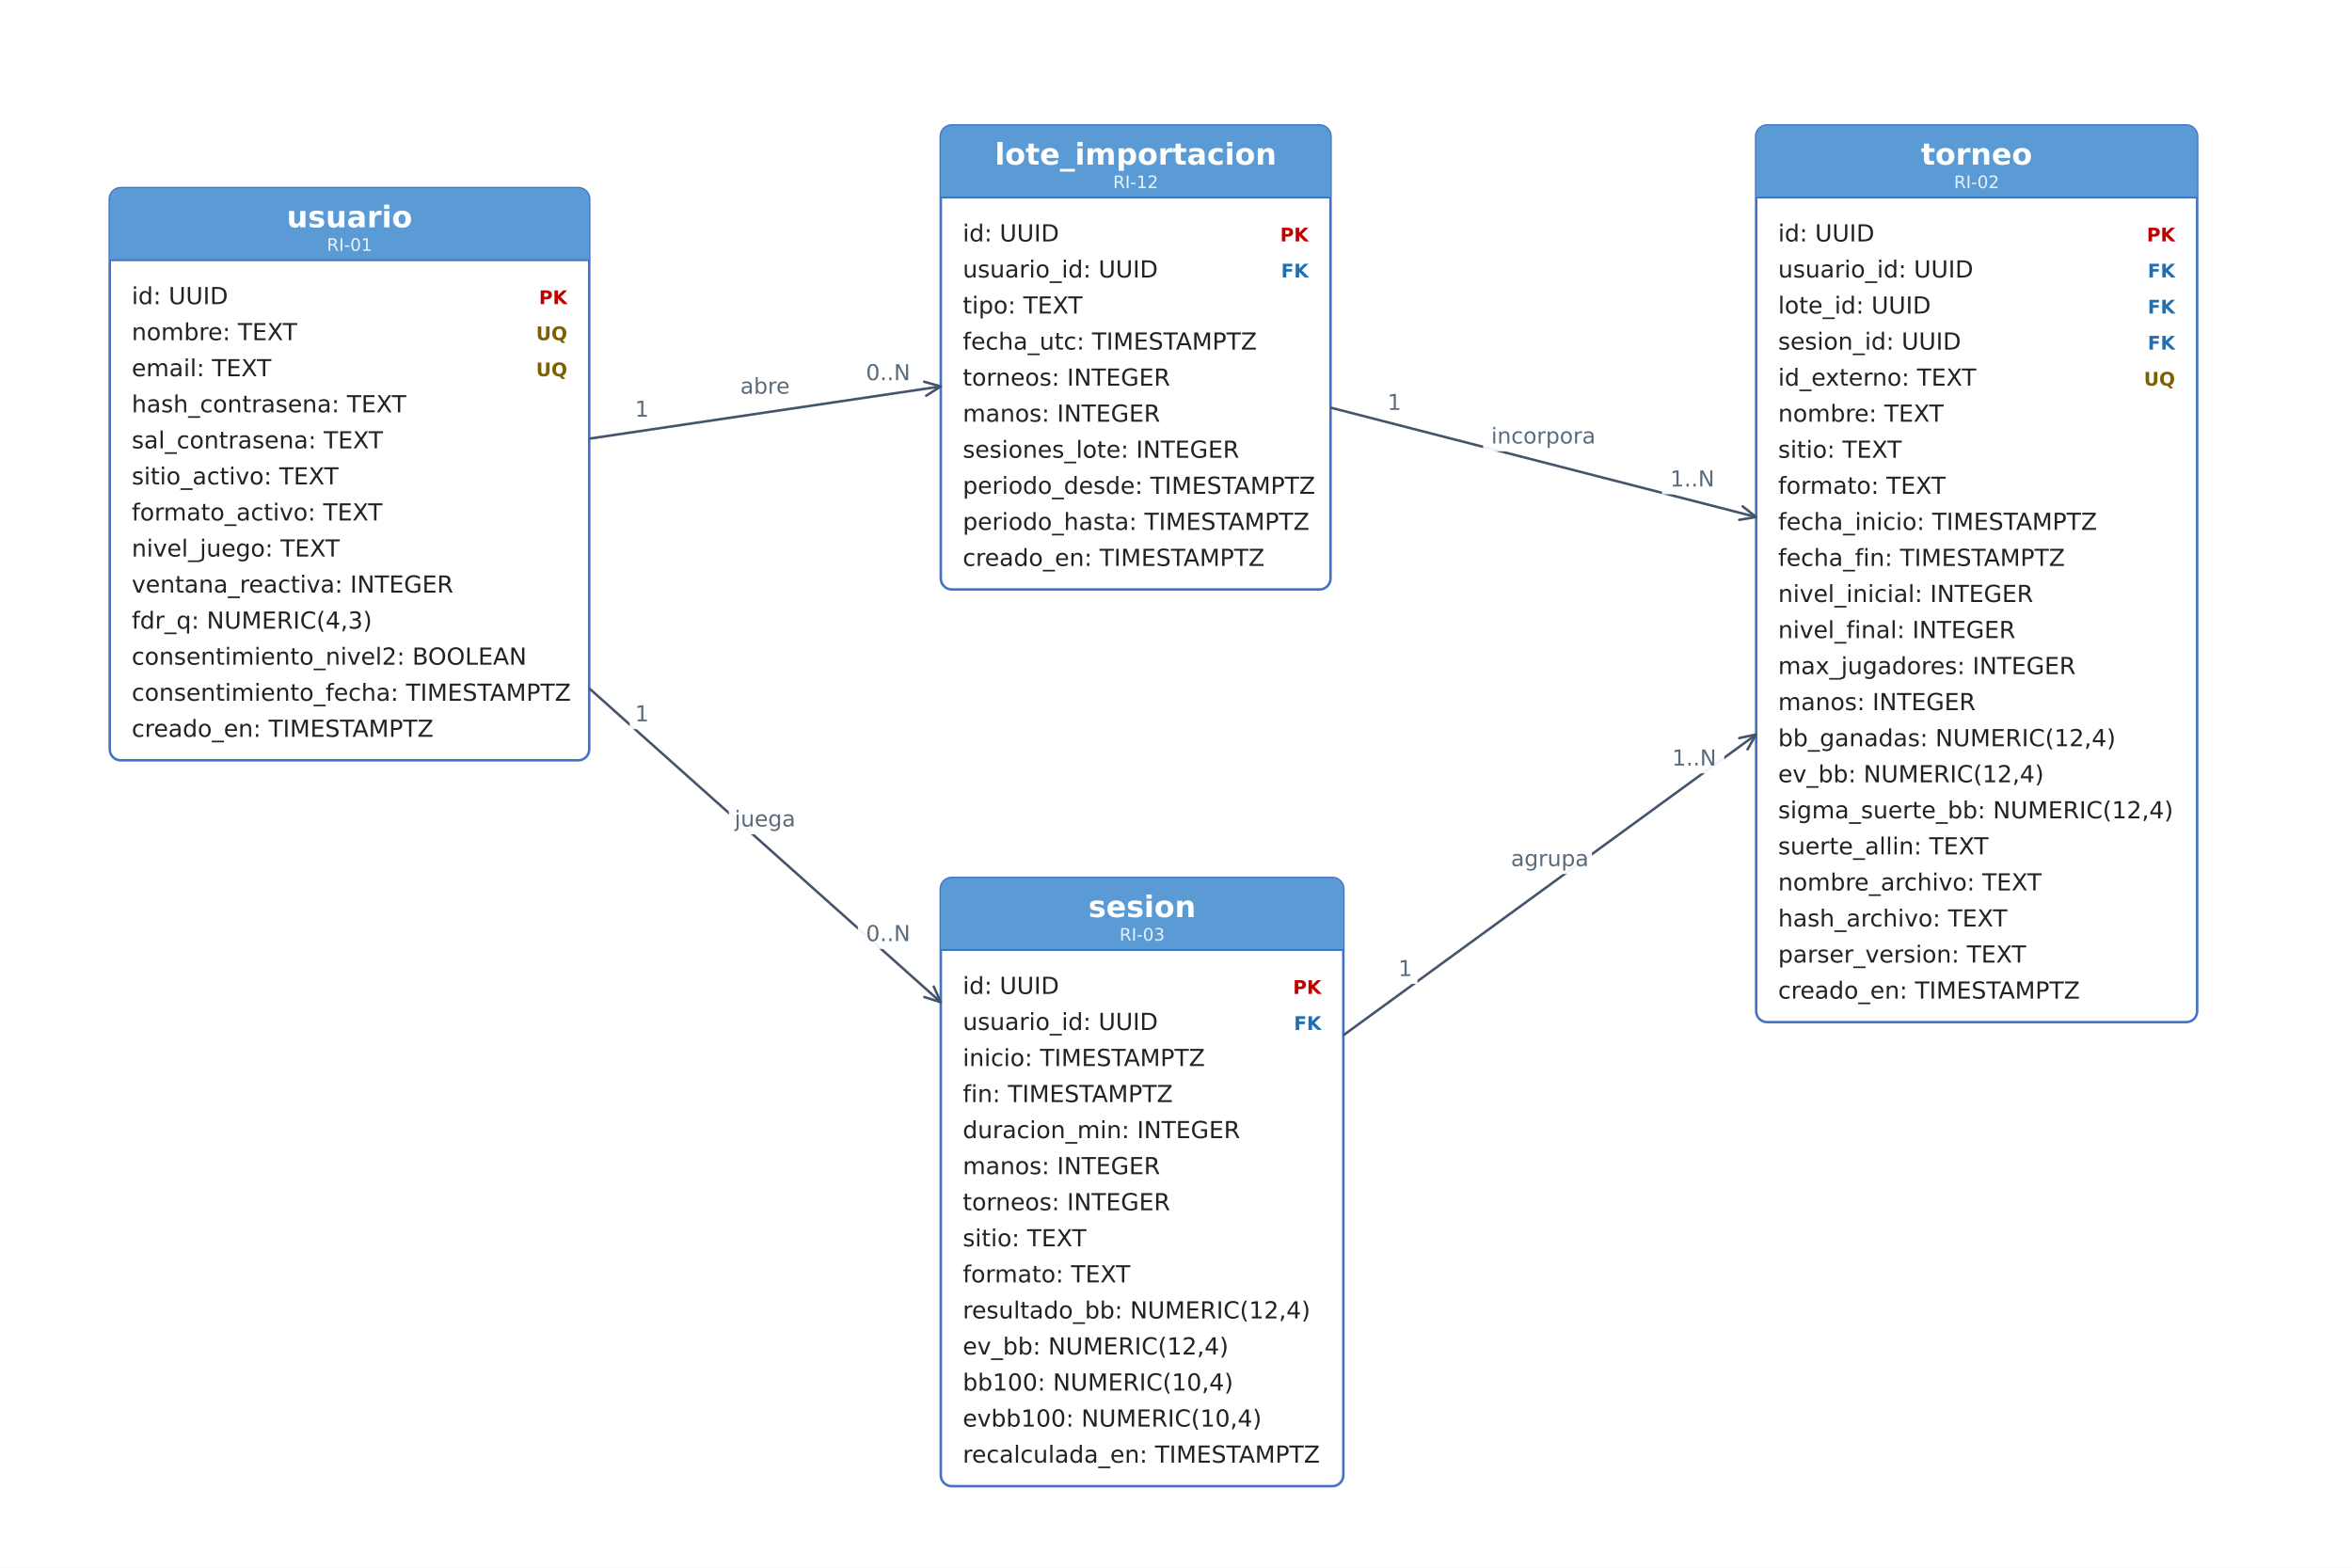
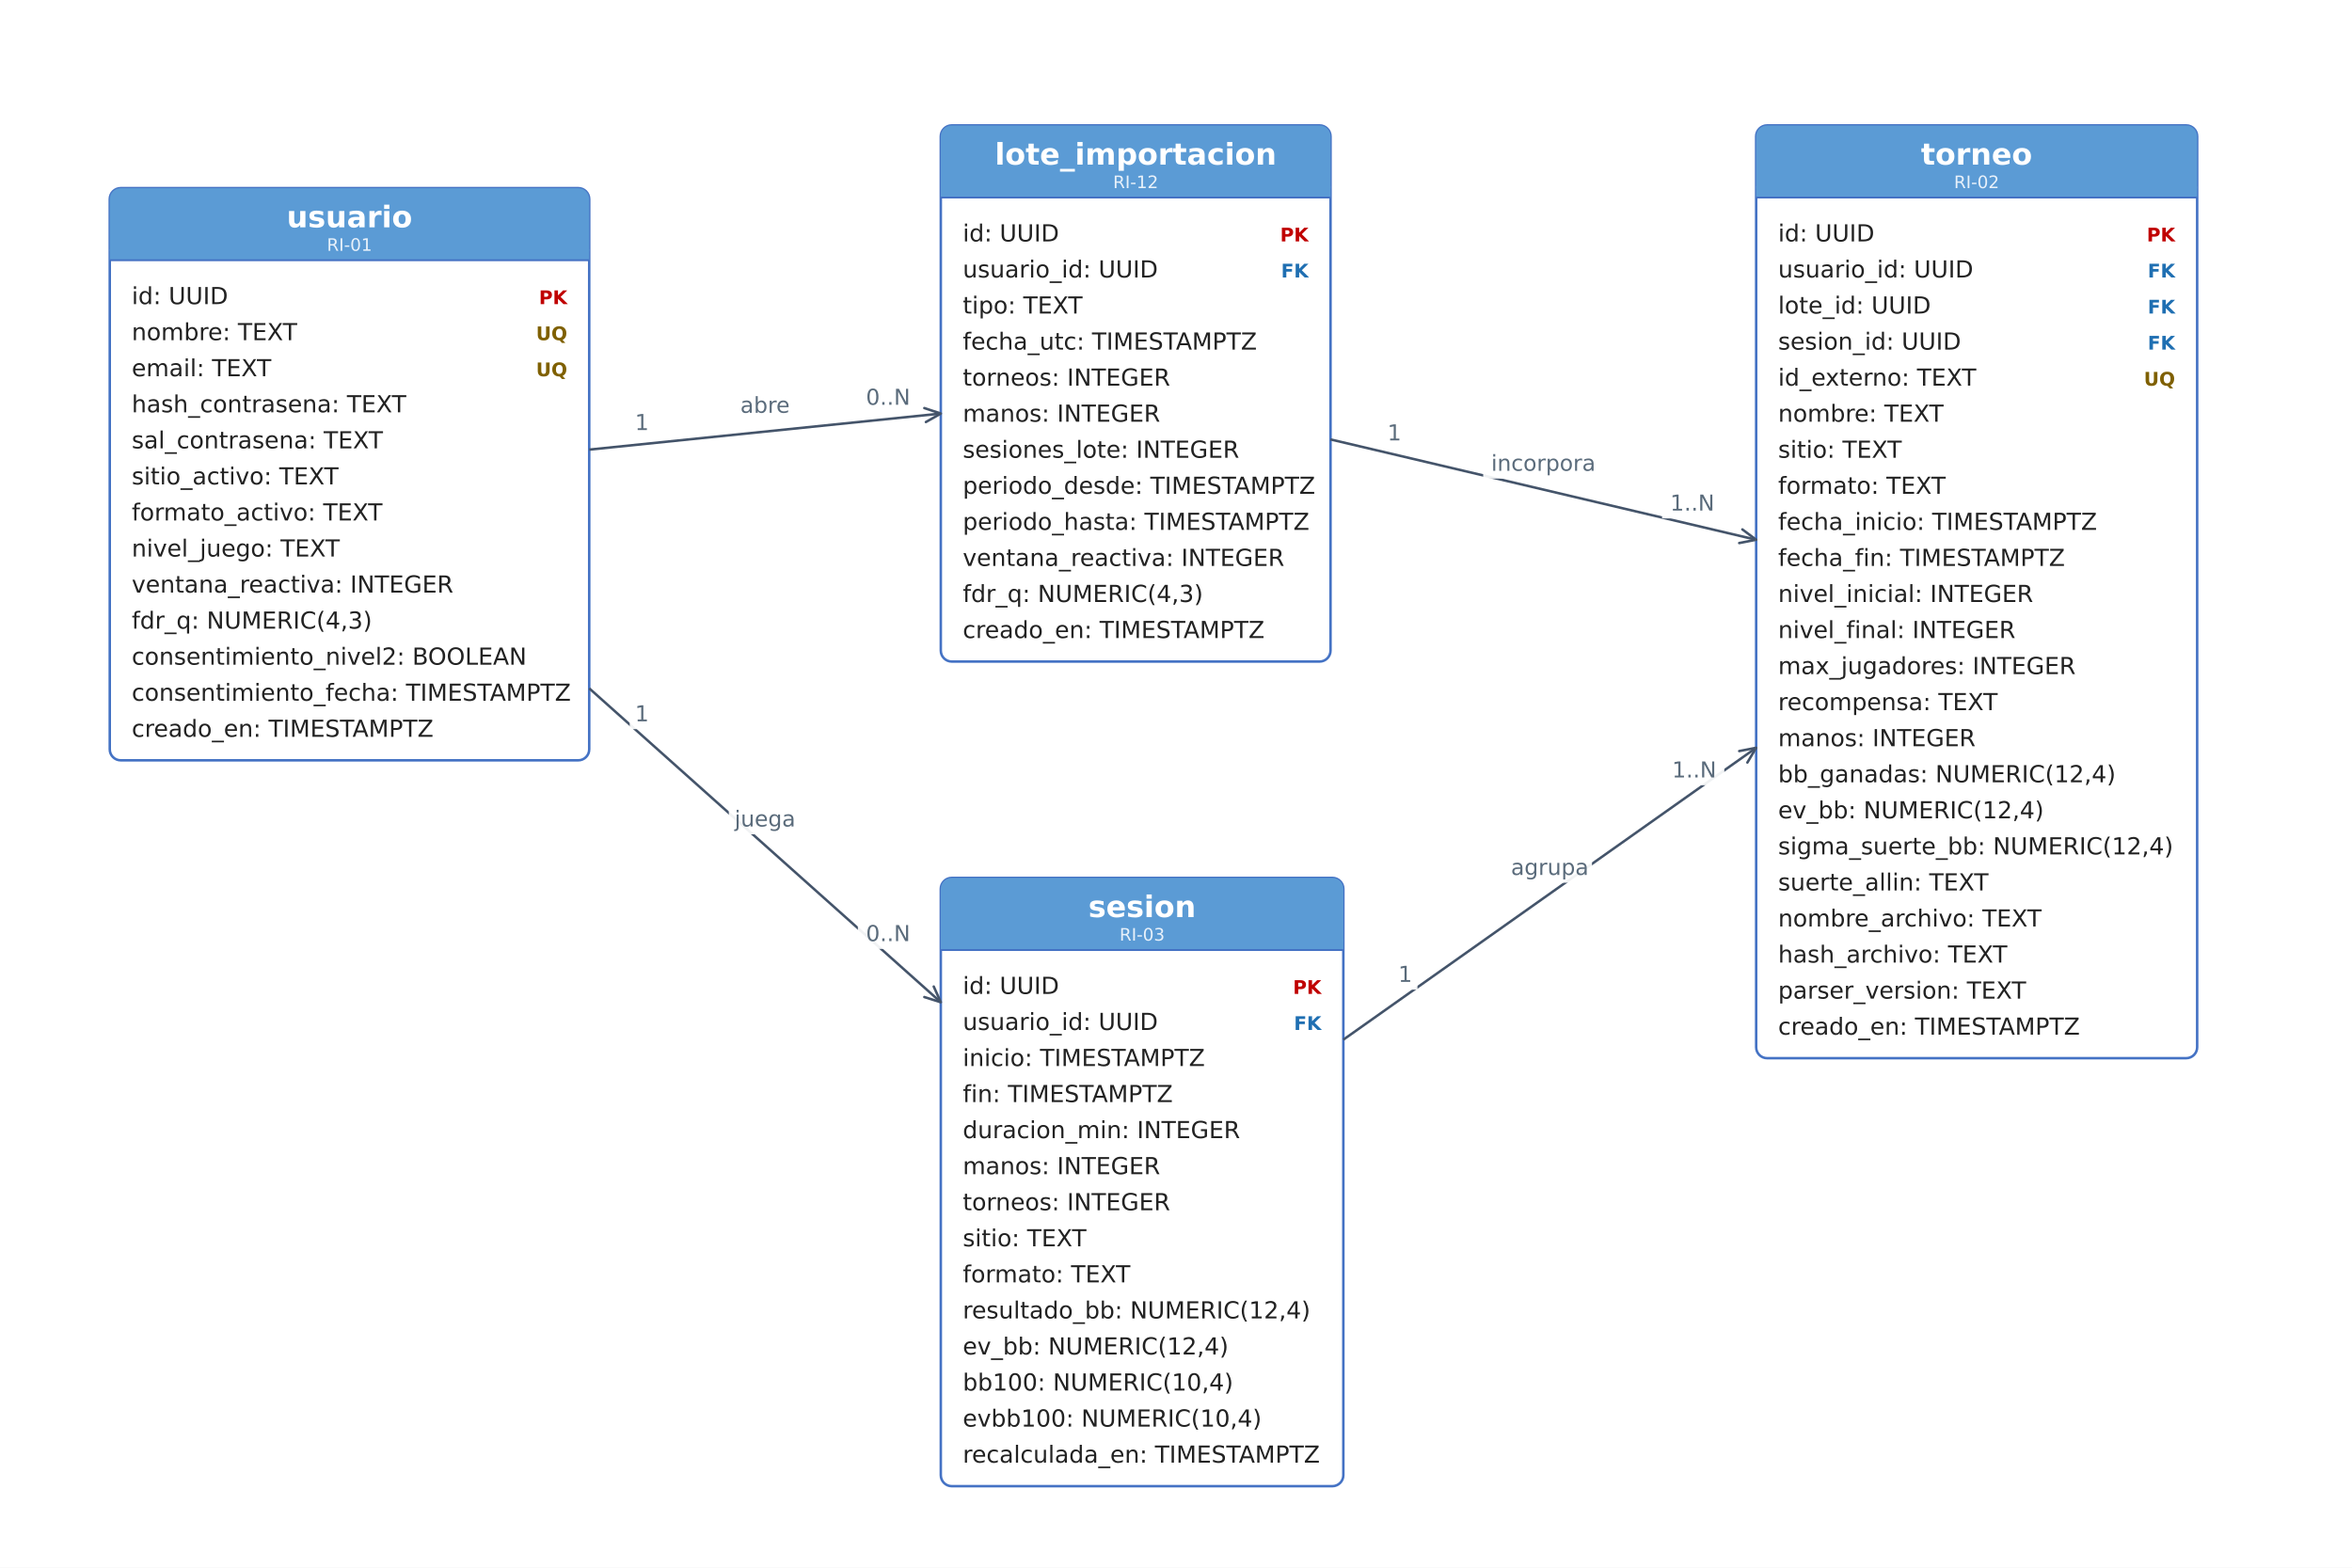
<svg xmlns="http://www.w3.org/2000/svg" width="1500" height="1000" viewBox="0 0 1500 1000">
  <rect width="1500" height="1000" fill="#FFFFFF" />
  <g>
    <rect x="70" y="120" width="305.775" height="365" rx="7" fill="#FFFFFF" stroke="#4472C4" stroke-width="1.6" />
    <rect x="70" y="120" width="305.775" height="46" rx="7" fill="#5B9BD5" />
    <rect x="70" y="159" width="305.775" height="7" fill="#5B9BD5" />
    <text x="222.9" y="145.0" font-family="DejaVu Sans" font-size="19" fill="#FFFFFF" font-weight="bold" text-anchor="middle">usuario</text>
    <text x="222.9" y="160.0" font-family="DejaVu Sans" font-size="11" fill="#E8F1FA" text-anchor="middle">RI-01</text>
    <line x1="70" y1="166" x2="375.775" y2="166" stroke="#4472C4" stroke-width="1.2" />
    <text x="84.0" y="194.0" font-family="DejaVu Sans" font-size="15" fill="#222222" text-anchor="start">id: UUID</text>
    <text x="361.8" y="194.0" font-family="DejaVu Sans" font-size="12" fill="#C00000" font-weight="bold" text-anchor="end">PK</text>
    <text x="84.0" y="217.0" font-family="DejaVu Sans" font-size="15" fill="#222222" text-anchor="start">nombre: TEXT</text>
    <text x="361.8" y="217.0" font-family="DejaVu Sans" font-size="12" fill="#7F6000" font-weight="bold" text-anchor="end">UQ</text>
    <text x="84.0" y="240.0" font-family="DejaVu Sans" font-size="15" fill="#222222" text-anchor="start">email: TEXT</text>
    <text x="361.8" y="240.0" font-family="DejaVu Sans" font-size="12" fill="#7F6000" font-weight="bold" text-anchor="end">UQ</text>
    <text x="84.0" y="263.0" font-family="DejaVu Sans" font-size="15" fill="#222222" text-anchor="start">hash_contrasena: TEXT</text>
    <text x="84.0" y="286.0" font-family="DejaVu Sans" font-size="15" fill="#222222" text-anchor="start">sal_contrasena: TEXT</text>
    <text x="84.0" y="309.0" font-family="DejaVu Sans" font-size="15" fill="#222222" text-anchor="start">sitio_activo: TEXT</text>
    <text x="84.0" y="332.0" font-family="DejaVu Sans" font-size="15" fill="#222222" text-anchor="start">formato_activo: TEXT</text>
    <text x="84.0" y="355.0" font-family="DejaVu Sans" font-size="15" fill="#222222" text-anchor="start">nivel_juego: TEXT</text>
    <text x="84.0" y="378.0" font-family="DejaVu Sans" font-size="15" fill="#222222" text-anchor="start">ventana_reactiva: INTEGER</text>
    <text x="84.0" y="401.0" font-family="DejaVu Sans" font-size="15" fill="#222222" text-anchor="start">fdr_q: NUMERIC(4,3)</text>
    <text x="84.0" y="424.0" font-family="DejaVu Sans" font-size="15" fill="#222222" text-anchor="start">consentimiento_nivel2: BOOLEAN</text>
    <text x="84.0" y="447.0" font-family="DejaVu Sans" font-size="15" fill="#222222" text-anchor="start">consentimiento_fecha: TIMESTAMPTZ</text>
    <text x="84.0" y="470.0" font-family="DejaVu Sans" font-size="15" fill="#222222" text-anchor="start">creado_en: TIMESTAMPTZ</text>
  </g>
  <g>
-     <rect x="600" y="80" width="248.55" height="296" rx="7" fill="#FFFFFF" stroke="#4472C4" stroke-width="1.6" />
+     <rect x="600" y="80" width="248.55" height="342" rx="7" fill="#FFFFFF" stroke="#4472C4" stroke-width="1.6" />
    <rect x="600" y="80" width="248.55" height="46" rx="7" fill="#5B9BD5" />
    <rect x="600" y="119" width="248.55" height="7" fill="#5B9BD5" />
    <text x="724.3" y="105.0" font-family="DejaVu Sans" font-size="19" fill="#FFFFFF" font-weight="bold" text-anchor="middle">lote_importacion</text>
    <text x="724.3" y="120.0" font-family="DejaVu Sans" font-size="11" fill="#E8F1FA" text-anchor="middle">RI-12</text>
    <line x1="600" y1="126" x2="848.55" y2="126" stroke="#4472C4" stroke-width="1.2" />
    <text x="614.0" y="154.0" font-family="DejaVu Sans" font-size="15" fill="#222222" text-anchor="start">id: UUID</text>
    <text x="834.5" y="154.0" font-family="DejaVu Sans" font-size="12" fill="#C00000" font-weight="bold" text-anchor="end">PK</text>
    <text x="614.0" y="177.0" font-family="DejaVu Sans" font-size="15" fill="#222222" text-anchor="start">usuario_id: UUID</text>
    <text x="834.5" y="177.0" font-family="DejaVu Sans" font-size="12" fill="#1F6FB2" font-weight="bold" text-anchor="end">FK</text>
    <text x="614.0" y="200.0" font-family="DejaVu Sans" font-size="15" fill="#222222" text-anchor="start">tipo: TEXT</text>
    <text x="614.0" y="223.0" font-family="DejaVu Sans" font-size="15" fill="#222222" text-anchor="start">fecha_utc: TIMESTAMPTZ</text>
    <text x="614.0" y="246.0" font-family="DejaVu Sans" font-size="15" fill="#222222" text-anchor="start">torneos: INTEGER</text>
    <text x="614.0" y="269.0" font-family="DejaVu Sans" font-size="15" fill="#222222" text-anchor="start">manos: INTEGER</text>
    <text x="614.0" y="292.0" font-family="DejaVu Sans" font-size="15" fill="#222222" text-anchor="start">sesiones_lote: INTEGER</text>
    <text x="614.0" y="315.0" font-family="DejaVu Sans" font-size="15" fill="#222222" text-anchor="start">periodo_desde: TIMESTAMPTZ</text>
    <text x="614.0" y="338.0" font-family="DejaVu Sans" font-size="15" fill="#222222" text-anchor="start">periodo_hasta: TIMESTAMPTZ</text>
-     <text x="614.0" y="361.0" font-family="DejaVu Sans" font-size="15" fill="#222222" text-anchor="start">creado_en: TIMESTAMPTZ</text>
+     <text x="614.0" y="361.0" font-family="DejaVu Sans" font-size="15" fill="#222222" text-anchor="start">ventana_reactiva: INTEGER</text>
+     <text x="614.0" y="384.0" font-family="DejaVu Sans" font-size="15" fill="#222222" text-anchor="start">fdr_q: NUMERIC(4,3)</text>
+     <text x="614.0" y="407.0" font-family="DejaVu Sans" font-size="15" fill="#222222" text-anchor="start">creado_en: TIMESTAMPTZ</text>
  </g>
  <g>
-     <rect x="1120" y="80" width="281.25" height="572" rx="7" fill="#FFFFFF" stroke="#4472C4" stroke-width="1.6" />
+     <rect x="1120" y="80" width="281.25" height="595" rx="7" fill="#FFFFFF" stroke="#4472C4" stroke-width="1.6" />
    <rect x="1120" y="80" width="281.25" height="46" rx="7" fill="#5B9BD5" />
    <rect x="1120" y="119" width="281.25" height="7" fill="#5B9BD5" />
    <text x="1260.6" y="105.0" font-family="DejaVu Sans" font-size="19" fill="#FFFFFF" font-weight="bold" text-anchor="middle">torneo</text>
    <text x="1260.6" y="120.0" font-family="DejaVu Sans" font-size="11" fill="#E8F1FA" text-anchor="middle">RI-02</text>
    <line x1="1120" y1="126" x2="1401.25" y2="126" stroke="#4472C4" stroke-width="1.2" />
    <text x="1134.0" y="154.0" font-family="DejaVu Sans" font-size="15" fill="#222222" text-anchor="start">id: UUID</text>
    <text x="1387.2" y="154.0" font-family="DejaVu Sans" font-size="12" fill="#C00000" font-weight="bold" text-anchor="end">PK</text>
    <text x="1134.0" y="177.0" font-family="DejaVu Sans" font-size="15" fill="#222222" text-anchor="start">usuario_id: UUID</text>
    <text x="1387.2" y="177.0" font-family="DejaVu Sans" font-size="12" fill="#1F6FB2" font-weight="bold" text-anchor="end">FK</text>
    <text x="1134.0" y="200.0" font-family="DejaVu Sans" font-size="15" fill="#222222" text-anchor="start">lote_id: UUID</text>
    <text x="1387.2" y="200.0" font-family="DejaVu Sans" font-size="12" fill="#1F6FB2" font-weight="bold" text-anchor="end">FK</text>
    <text x="1134.0" y="223.0" font-family="DejaVu Sans" font-size="15" fill="#222222" text-anchor="start">sesion_id: UUID</text>
    <text x="1387.2" y="223.0" font-family="DejaVu Sans" font-size="12" fill="#1F6FB2" font-weight="bold" text-anchor="end">FK</text>
    <text x="1134.0" y="246.0" font-family="DejaVu Sans" font-size="15" fill="#222222" text-anchor="start">id_externo: TEXT</text>
    <text x="1387.2" y="246.0" font-family="DejaVu Sans" font-size="12" fill="#7F6000" font-weight="bold" text-anchor="end">UQ</text>
    <text x="1134.0" y="269.0" font-family="DejaVu Sans" font-size="15" fill="#222222" text-anchor="start">nombre: TEXT</text>
    <text x="1134.0" y="292.0" font-family="DejaVu Sans" font-size="15" fill="#222222" text-anchor="start">sitio: TEXT</text>
    <text x="1134.0" y="315.0" font-family="DejaVu Sans" font-size="15" fill="#222222" text-anchor="start">formato: TEXT</text>
    <text x="1134.0" y="338.0" font-family="DejaVu Sans" font-size="15" fill="#222222" text-anchor="start">fecha_inicio: TIMESTAMPTZ</text>
    <text x="1134.0" y="361.0" font-family="DejaVu Sans" font-size="15" fill="#222222" text-anchor="start">fecha_fin: TIMESTAMPTZ</text>
    <text x="1134.0" y="384.0" font-family="DejaVu Sans" font-size="15" fill="#222222" text-anchor="start">nivel_inicial: INTEGER</text>
    <text x="1134.0" y="407.0" font-family="DejaVu Sans" font-size="15" fill="#222222" text-anchor="start">nivel_final: INTEGER</text>
    <text x="1134.0" y="430.0" font-family="DejaVu Sans" font-size="15" fill="#222222" text-anchor="start">max_jugadores: INTEGER</text>
-     <text x="1134.0" y="453.0" font-family="DejaVu Sans" font-size="15" fill="#222222" text-anchor="start">manos: INTEGER</text>
-     <text x="1134.0" y="476.0" font-family="DejaVu Sans" font-size="15" fill="#222222" text-anchor="start">bb_ganadas: NUMERIC(12,4)</text>
-     <text x="1134.0" y="499.0" font-family="DejaVu Sans" font-size="15" fill="#222222" text-anchor="start">ev_bb: NUMERIC(12,4)</text>
-     <text x="1134.0" y="522.0" font-family="DejaVu Sans" font-size="15" fill="#222222" text-anchor="start">sigma_suerte_bb: NUMERIC(12,4)</text>
-     <text x="1134.0" y="545.0" font-family="DejaVu Sans" font-size="15" fill="#222222" text-anchor="start">suerte_allin: TEXT</text>
-     <text x="1134.0" y="568.0" font-family="DejaVu Sans" font-size="15" fill="#222222" text-anchor="start">nombre_archivo: TEXT</text>
-     <text x="1134.0" y="591.0" font-family="DejaVu Sans" font-size="15" fill="#222222" text-anchor="start">hash_archivo: TEXT</text>
-     <text x="1134.0" y="614.0" font-family="DejaVu Sans" font-size="15" fill="#222222" text-anchor="start">parser_version: TEXT</text>
-     <text x="1134.0" y="637.0" font-family="DejaVu Sans" font-size="15" fill="#222222" text-anchor="start">creado_en: TIMESTAMPTZ</text>
+     <text x="1134.0" y="453.0" font-family="DejaVu Sans" font-size="15" fill="#222222" text-anchor="start">recompensa: TEXT</text>
+     <text x="1134.0" y="476.0" font-family="DejaVu Sans" font-size="15" fill="#222222" text-anchor="start">manos: INTEGER</text>
+     <text x="1134.0" y="499.0" font-family="DejaVu Sans" font-size="15" fill="#222222" text-anchor="start">bb_ganadas: NUMERIC(12,4)</text>
+     <text x="1134.0" y="522.0" font-family="DejaVu Sans" font-size="15" fill="#222222" text-anchor="start">ev_bb: NUMERIC(12,4)</text>
+     <text x="1134.0" y="545.0" font-family="DejaVu Sans" font-size="15" fill="#222222" text-anchor="start">sigma_suerte_bb: NUMERIC(12,4)</text>
+     <text x="1134.0" y="568.0" font-family="DejaVu Sans" font-size="15" fill="#222222" text-anchor="start">suerte_allin: TEXT</text>
+     <text x="1134.0" y="591.0" font-family="DejaVu Sans" font-size="15" fill="#222222" text-anchor="start">nombre_archivo: TEXT</text>
+     <text x="1134.0" y="614.0" font-family="DejaVu Sans" font-size="15" fill="#222222" text-anchor="start">hash_archivo: TEXT</text>
+     <text x="1134.0" y="637.0" font-family="DejaVu Sans" font-size="15" fill="#222222" text-anchor="start">parser_version: TEXT</text>
+     <text x="1134.0" y="660.0" font-family="DejaVu Sans" font-size="15" fill="#222222" text-anchor="start">creado_en: TIMESTAMPTZ</text>
  </g>
  <g>
    <rect x="600" y="560" width="256.725" height="388" rx="7" fill="#FFFFFF" stroke="#4472C4" stroke-width="1.6" />
    <rect x="600" y="560" width="256.725" height="46" rx="7" fill="#5B9BD5" />
    <rect x="600" y="599" width="256.725" height="7" fill="#5B9BD5" />
    <text x="728.4" y="585.0" font-family="DejaVu Sans" font-size="19" fill="#FFFFFF" font-weight="bold" text-anchor="middle">sesion</text>
    <text x="728.4" y="600.0" font-family="DejaVu Sans" font-size="11" fill="#E8F1FA" text-anchor="middle">RI-03</text>
    <line x1="600" y1="606" x2="856.725" y2="606" stroke="#4472C4" stroke-width="1.2" />
    <text x="614.0" y="634.0" font-family="DejaVu Sans" font-size="15" fill="#222222" text-anchor="start">id: UUID</text>
    <text x="842.7" y="634.0" font-family="DejaVu Sans" font-size="12" fill="#C00000" font-weight="bold" text-anchor="end">PK</text>
    <text x="614.0" y="657.0" font-family="DejaVu Sans" font-size="15" fill="#222222" text-anchor="start">usuario_id: UUID</text>
    <text x="842.7" y="657.0" font-family="DejaVu Sans" font-size="12" fill="#1F6FB2" font-weight="bold" text-anchor="end">FK</text>
    <text x="614.0" y="680.0" font-family="DejaVu Sans" font-size="15" fill="#222222" text-anchor="start">inicio: TIMESTAMPTZ</text>
    <text x="614.0" y="703.0" font-family="DejaVu Sans" font-size="15" fill="#222222" text-anchor="start">fin: TIMESTAMPTZ</text>
    <text x="614.0" y="726.0" font-family="DejaVu Sans" font-size="15" fill="#222222" text-anchor="start">duracion_min: INTEGER</text>
    <text x="614.0" y="749.0" font-family="DejaVu Sans" font-size="15" fill="#222222" text-anchor="start">manos: INTEGER</text>
    <text x="614.0" y="772.0" font-family="DejaVu Sans" font-size="15" fill="#222222" text-anchor="start">torneos: INTEGER</text>
    <text x="614.0" y="795.0" font-family="DejaVu Sans" font-size="15" fill="#222222" text-anchor="start">sitio: TEXT</text>
    <text x="614.0" y="818.0" font-family="DejaVu Sans" font-size="15" fill="#222222" text-anchor="start">formato: TEXT</text>
    <text x="614.0" y="841.0" font-family="DejaVu Sans" font-size="15" fill="#222222" text-anchor="start">resultado_bb: NUMERIC(12,4)</text>
    <text x="614.0" y="864.0" font-family="DejaVu Sans" font-size="15" fill="#222222" text-anchor="start">ev_bb: NUMERIC(12,4)</text>
    <text x="614.0" y="887.0" font-family="DejaVu Sans" font-size="15" fill="#222222" text-anchor="start">bb100: NUMERIC(10,4)</text>
    <text x="614.0" y="910.0" font-family="DejaVu Sans" font-size="15" fill="#222222" text-anchor="start">evbb100: NUMERIC(10,4)</text>
    <text x="614.0" y="933.0" font-family="DejaVu Sans" font-size="15" fill="#222222" text-anchor="start">recalculada_en: TIMESTAMPTZ</text>
  </g>
-   <line x1="375.8" y1="279.8" x2="600.0" y2="246.5" stroke="#44546A" stroke-width="1.6" />
-   <path d="M 600.0 246.5 L 589.4 243.5 M 600.0 246.5 L 590.7 252.4" fill="none" stroke="#44546A" stroke-width="1.6" stroke-linecap="round" />
-   <rect x="401.6" y="251.8" width="15.6" height="19" fill="#FFFFFF" fill-opacity="0.92" />
-   <text x="409.4" y="265.8" font-family="DejaVu Sans" font-size="14" fill="#5A6B7B" text-anchor="middle">1</text>
-   <rect x="547.1" y="228.5" width="38.5" height="19" fill="#FFFFFF" fill-opacity="0.92" />
-   <text x="566.4" y="242.5" font-family="DejaVu Sans" font-size="14" fill="#5A6B7B" text-anchor="middle">0..N</text>
-   <rect x="468.6" y="237.1" width="38.5" height="19" fill="#FFFFFF" fill-opacity="0.92" />
-   <text x="487.9" y="251.1" font-family="DejaVu Sans" font-size="14" fill="#5A6B7B" text-anchor="middle">abre</text>
-   <line x1="848.5" y1="260.0" x2="1120.0" y2="329.8" stroke="#44546A" stroke-width="1.6" />
-   <path d="M 1120.0 329.8 L 1111.4 323.0 M 1120.0 329.8 L 1109.2 331.6" fill="none" stroke="#44546A" stroke-width="1.6" stroke-linecap="round" />
-   <rect x="881.5" y="247.5" width="15.6" height="19" fill="#FFFFFF" fill-opacity="0.92" />
-   <text x="889.3" y="261.5" font-family="DejaVu Sans" font-size="14" fill="#5A6B7B" text-anchor="middle">1</text>
-   <rect x="1060.0" y="296.3" width="38.5" height="19" fill="#FFFFFF" fill-opacity="0.92" />
-   <text x="1079.3" y="310.3" font-family="DejaVu Sans" font-size="14" fill="#5A6B7B" text-anchor="middle">1..N</text>
-   <rect x="945.9" y="268.9" width="76.7" height="19" fill="#FFFFFF" fill-opacity="0.92" />
-   <text x="984.3" y="282.9" font-family="DejaVu Sans" font-size="14" fill="#5A6B7B" text-anchor="middle">incorpora</text>
+   <line x1="375.8" y1="286.8" x2="600.0" y2="263.8" stroke="#44546A" stroke-width="1.6" />
+   <path d="M 600.0 263.8 L 589.5 260.3 M 600.0 263.8 L 590.5 269.2" fill="none" stroke="#44546A" stroke-width="1.6" stroke-linecap="round" />
+   <rect x="401.6" y="260.3" width="15.6" height="19" fill="#FFFFFF" fill-opacity="0.92" />
+   <text x="409.4" y="274.3" font-family="DejaVu Sans" font-size="14" fill="#5A6B7B" text-anchor="middle">1</text>
+   <rect x="547.1" y="244.2" width="38.5" height="19" fill="#FFFFFF" fill-opacity="0.92" />
+   <text x="566.4" y="258.2" font-family="DejaVu Sans" font-size="14" fill="#5A6B7B" text-anchor="middle">0..N</text>
+   <rect x="468.6" y="249.3" width="38.5" height="19" fill="#FFFFFF" fill-opacity="0.92" />
+   <text x="487.9" y="263.3" font-family="DejaVu Sans" font-size="14" fill="#5A6B7B" text-anchor="middle">abre</text>
+   <line x1="848.5" y1="280.3" x2="1120.0" y2="344.3" stroke="#44546A" stroke-width="1.6" />
+   <path d="M 1120.0 344.3 L 1111.2 337.7 M 1120.0 344.3 L 1109.2 346.4" fill="none" stroke="#44546A" stroke-width="1.6" stroke-linecap="round" />
+   <rect x="881.5" y="266.9" width="15.6" height="19" fill="#FFFFFF" fill-opacity="0.92" />
+   <text x="889.3" y="280.9" font-family="DejaVu Sans" font-size="14" fill="#5A6B7B" text-anchor="middle">1</text>
+   <rect x="1060.0" y="311.7" width="38.5" height="19" fill="#FFFFFF" fill-opacity="0.92" />
+   <text x="1079.3" y="325.7" font-family="DejaVu Sans" font-size="14" fill="#5A6B7B" text-anchor="middle">1..N</text>
+   <rect x="945.9" y="286.3" width="76.7" height="19" fill="#FFFFFF" fill-opacity="0.92" />
+   <text x="984.3" y="300.3" font-family="DejaVu Sans" font-size="14" fill="#5A6B7B" text-anchor="middle">incorpora</text>
  <line x1="375.8" y1="439.1" x2="600.0" y2="639.3" stroke="#44546A" stroke-width="1.6" />
  <path d="M 600.0 639.3 L 595.5 629.3 M 600.0 639.3 L 589.5 636.0" fill="none" stroke="#44546A" stroke-width="1.6" stroke-linecap="round" />
  <rect x="401.6" y="446.1" width="15.6" height="19" fill="#FFFFFF" fill-opacity="0.92" />
  <text x="409.4" y="460.1" font-family="DejaVu Sans" font-size="14" fill="#5A6B7B" text-anchor="middle">1</text>
  <rect x="547.1" y="586.3" width="38.5" height="19" fill="#FFFFFF" fill-opacity="0.92" />
  <text x="566.4" y="600.3" font-family="DejaVu Sans" font-size="14" fill="#5A6B7B" text-anchor="middle">0..N</text>
  <rect x="464.8" y="513.2" width="46.2" height="19" fill="#FFFFFF" fill-opacity="0.92" />
  <text x="487.9" y="527.2" font-family="DejaVu Sans" font-size="14" fill="#5A6B7B" text-anchor="middle">juega</text>
-   <line x1="856.7" y1="660.4" x2="1120.0" y2="468.5" stroke="#44546A" stroke-width="1.6" />
-   <path d="M 1120.0 468.5 L 1109.2 470.8 M 1120.0 468.5 L 1114.5 478.0" fill="none" stroke="#44546A" stroke-width="1.6" stroke-linecap="round" />
-   <rect x="888.4" y="608.6" width="15.6" height="19" fill="#FFFFFF" fill-opacity="0.92" />
-   <text x="896.2" y="622.6" font-family="DejaVu Sans" font-size="14" fill="#5A6B7B" text-anchor="middle">1</text>
-   <rect x="1061.2" y="474.3" width="38.5" height="19" fill="#FFFFFF" fill-opacity="0.92" />
-   <text x="1080.5" y="488.3" font-family="DejaVu Sans" font-size="14" fill="#5A6B7B" text-anchor="middle">1..N</text>
-   <rect x="961.5" y="538.5" width="53.8" height="19" fill="#FFFFFF" fill-opacity="0.92" />
-   <text x="988.4" y="552.5" font-family="DejaVu Sans" font-size="14" fill="#5A6B7B" text-anchor="middle">agrupa</text>
+   <line x1="856.7" y1="663.2" x2="1120.0" y2="477.0" stroke="#44546A" stroke-width="1.6" />
+   <path d="M 1120.0 477.0 L 1109.2 479.1 M 1120.0 477.0 L 1114.4 486.4" fill="none" stroke="#44546A" stroke-width="1.6" stroke-linecap="round" />
+   <rect x="888.4" y="612.3" width="15.6" height="19" fill="#FFFFFF" fill-opacity="0.92" />
+   <text x="896.2" y="626.3" font-family="DejaVu Sans" font-size="14" fill="#5A6B7B" text-anchor="middle">1</text>
+   <rect x="1061.2" y="481.9" width="38.5" height="19" fill="#FFFFFF" fill-opacity="0.92" />
+   <text x="1080.5" y="495.9" font-family="DejaVu Sans" font-size="14" fill="#5A6B7B" text-anchor="middle">1..N</text>
+   <rect x="961.5" y="544.1" width="53.8" height="19" fill="#FFFFFF" fill-opacity="0.92" />
+   <text x="988.4" y="558.1" font-family="DejaVu Sans" font-size="14" fill="#5A6B7B" text-anchor="middle">agrupa</text>
</svg>
